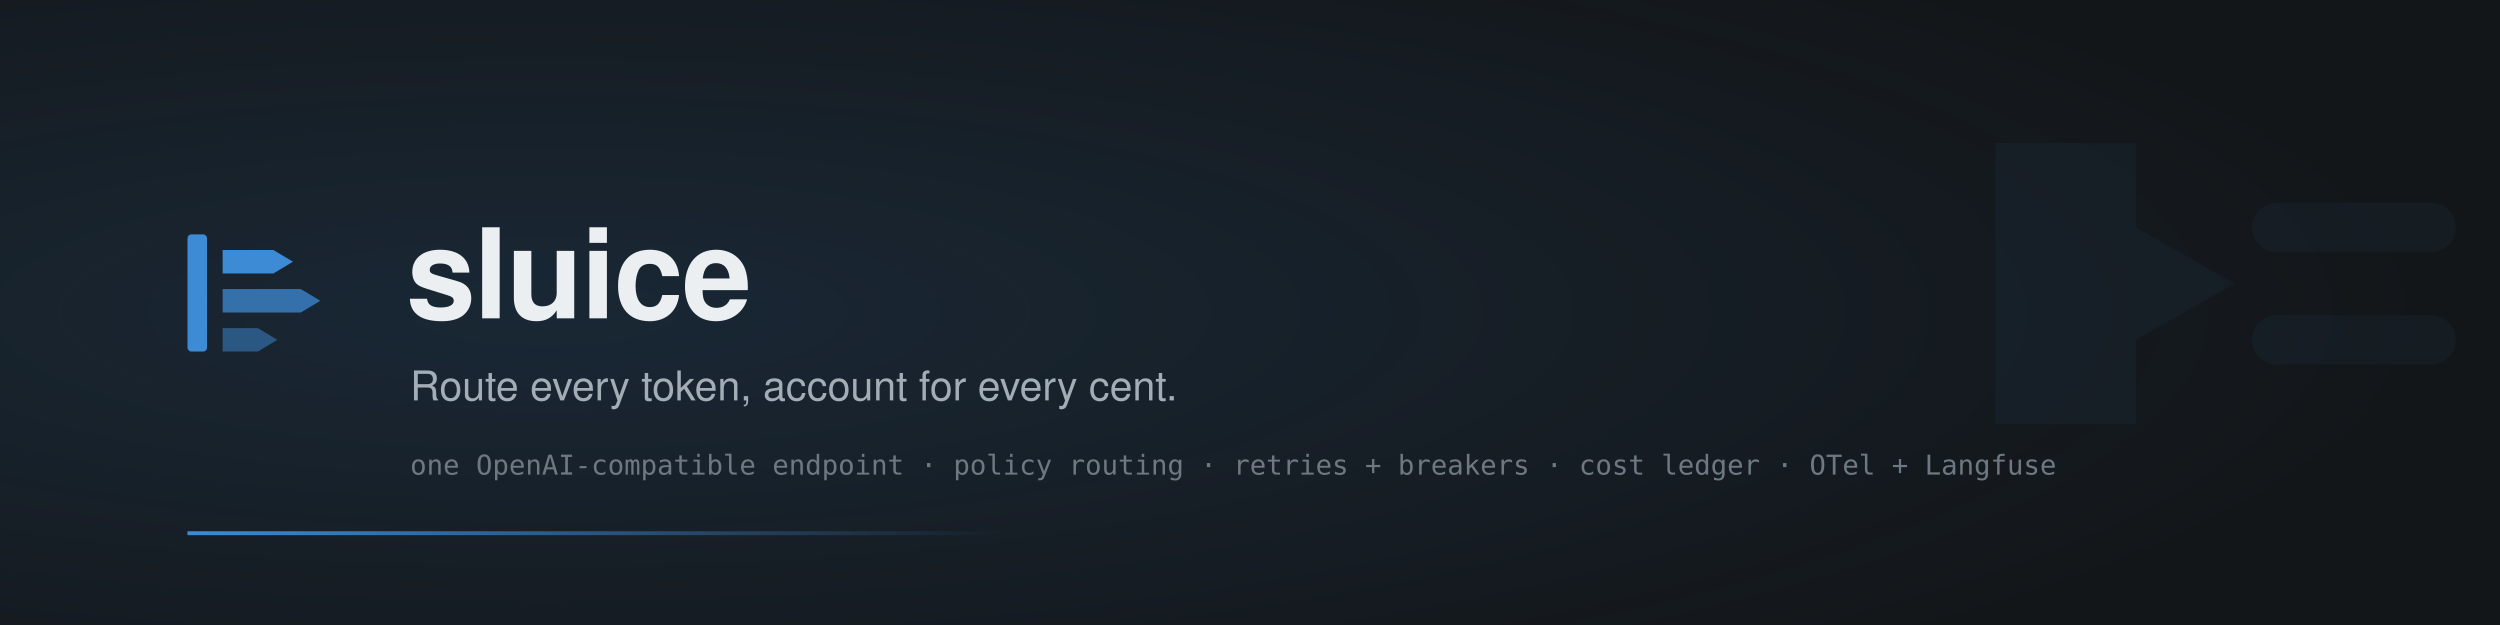
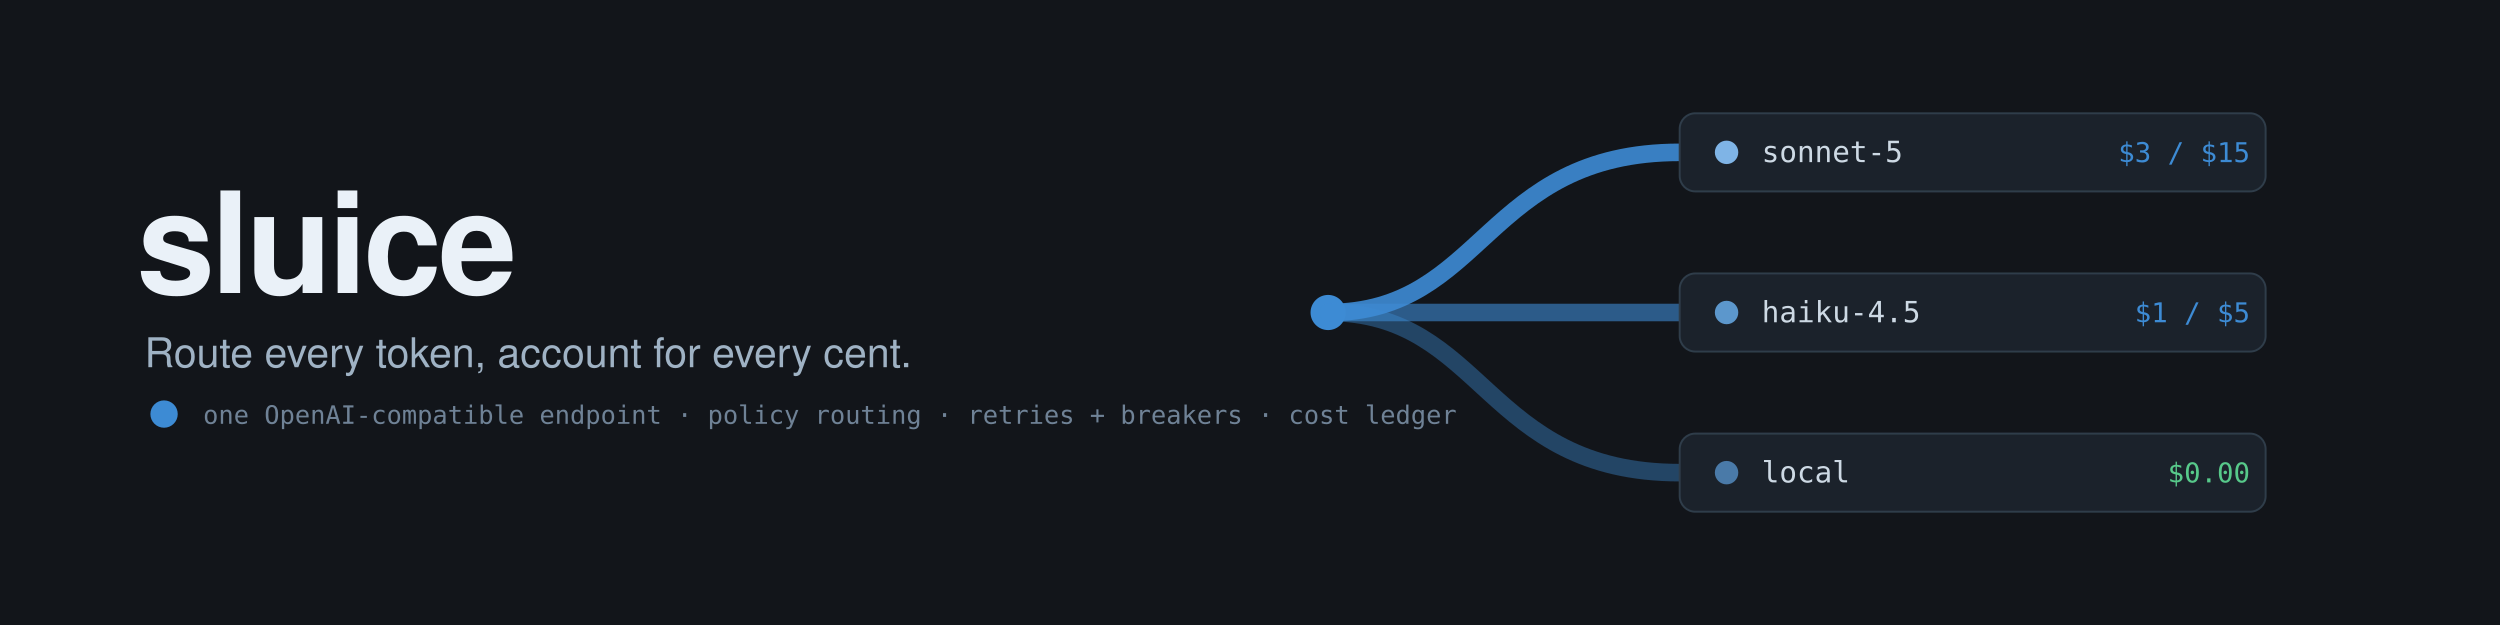
- <svg xmlns="http://www.w3.org/2000/svg" width="1280" height="320" viewBox="0 0 1280 320" role="img" aria-label="Sluice - route every token, account for every cent">
+ <svg xmlns="http://www.w3.org/2000/svg" width="1280" height="320" viewBox="0 0 1280 320" role="img" aria-label="sluice - route every token, account for every cent">
  <defs>
-     <radialGradient id="glow-sl" cx="0.22" cy="0.5" r="0.75">
+     <linearGradient id="sl-flow" x1="0" y1="0" x2="1" y2="0">
      <stop offset="0" stop-color="#3d8bd4" stop-opacity="0.15" />
-       <stop offset="1" stop-color="#3d8bd4" stop-opacity="0" />
-     </radialGradient>
-     <linearGradient id="edge-sl" x1="0" y1="0" x2="1" y2="0">
-       <stop offset="0" stop-color="#3d8bd4" />
-       <stop offset="1" stop-color="#3d8bd4" stop-opacity="0" />
+       <stop offset="1" stop-color="#3d8bd4" stop-opacity="0.85" />
    </linearGradient>
  </defs>
-   <rect width="1280" height="320" fill="#131619" />
-   <rect width="1280" height="320" fill="url(#glow-sl)" />
-   <g transform="translate(1000,30) scale(3.6)" opacity="0.05">
-     <path d="M6 12 h20 v12 l14 8 -14 8 v12 h-20 z" fill="#3d8bd4" />
-     <path d="M46 24 h22 M46 40 h22" stroke="#3d8bd4" stroke-width="7" stroke-linecap="round" />
+   <rect width="1280" height="320" fill="#12151a" />
+   <g transform="translate(70,0)">
+     <text x="0" y="150" font-family="-apple-system,'Segoe UI',Helvetica,Arial,sans-serif" font-size="72" font-weight="800" letter-spacing="-2" fill="#eaf1f8">sluice</text>
+     <text x="4" y="188" font-family="-apple-system,'Segoe UI',Helvetica,Arial,sans-serif" font-size="21" fill="#9fb2c4">Route every token, account for every cent.</text>
+     <circle cx="14" cy="212" r="7" fill="#3d8bd4" />
+     <text x="34" y="217" font-family="ui-monospace,'SF Mono',Menlo,Consolas,monospace" font-size="13" fill="#6f8296">one OpenAI-compatible endpoint · policy routing · retries + breakers · cost ledger</text>
  </g>
-   <g transform="translate(96,112)">
-     <rect x="0" y="8" width="10" height="60" rx="2" fill="#3d8bd4" />
-     <path d="M18 16 h26 l10 6 -10 6 h-26 z" fill="#3d8bd4" />
-     <path d="M18 36 h40 l10 6 -10 6 h-40 z" fill="#3d8bd4" opacity="0.75" />
-     <path d="M18 56 h18 l10 6 -10 6 h-18 z" fill="#3d8bd4" opacity="0.5" />
+   <g transform="translate(560,0)" fill="none" stroke-linecap="round">
+     <path d="M0 160 H120" stroke="url(#sl-flow)" stroke-width="14" />
+     <circle cx="120" cy="160" r="9" fill="#3d8bd4" stroke="none" />
+     <path d="M120 160 C 200 160 200 78 300 78" stroke="#3d8bd4" stroke-width="9" opacity="0.9" />
+     <path d="M120 160 C 200 160 200 160 300 160" stroke="#3d8bd4" stroke-width="9" opacity="0.6" />
+     <path d="M120 160 C 200 160 200 242 300 242" stroke="#3d8bd4" stroke-width="9" opacity="0.4" />
  </g>
-   <text x="208" y="163" font-family="-apple-system,'Segoe UI',Helvetica,Arial,sans-serif" font-size="64" font-weight="700" letter-spacing="-1" fill="#ebeff2">sluice</text>
-   <text x="210" y="205" font-family="-apple-system,'Segoe UI',Helvetica,Arial,sans-serif" font-size="21" fill="#a3adb6">Route every token, account for every cent.</text>
-   <text x="210" y="243" font-family="ui-monospace,'SF Mono',Menlo,Consolas,monospace" font-size="14" fill="#6e7881">one OpenAI-compatible endpoint · policy routing · retries + breakers · cost ledger · OTel + Langfuse</text>
-   <rect x="96" y="272" width="420" height="2" fill="url(#edge-sl)" />
+   <g transform="translate(860,0)" font-family="ui-monospace,'SF Mono',Menlo,Consolas,monospace">
+     <g transform="translate(0,78)">
+       <rect x="0" y="-20" width="300" height="40" rx="8" fill="#1b222b" stroke="#2f3d4a" />
+       <circle cx="24" cy="0" r="6" fill="#7fb4e6" />
+       <text x="42" y="5" font-size="15" fill="#cdd9e4">sonnet-5</text>
+       <text x="292" y="5" text-anchor="end" font-size="14" fill="#3d8bd4">$3 / $15</text>
+     </g>
+     <g transform="translate(0,160)">
+       <rect x="0" y="-20" width="300" height="40" rx="8" fill="#1b222b" stroke="#2f3d4a" />
+       <circle cx="24" cy="0" r="6" fill="#5c97cc" />
+       <text x="42" y="5" font-size="15" fill="#cdd9e4">haiku-4.5</text>
+       <text x="292" y="5" text-anchor="end" font-size="14" fill="#3d8bd4">$1 / $5</text>
+     </g>
+     <g transform="translate(0,242)">
+       <rect x="0" y="-20" width="300" height="40" rx="8" fill="#1b222b" stroke="#2f3d4a" />
+       <circle cx="24" cy="0" r="6" fill="#4a7aa8" />
+       <text x="42" y="5" font-size="15" fill="#cdd9e4">local</text>
+       <text x="292" y="5" text-anchor="end" font-size="14" fill="#57c98a">$0.00</text>
+     </g>
+   </g>
</svg>
